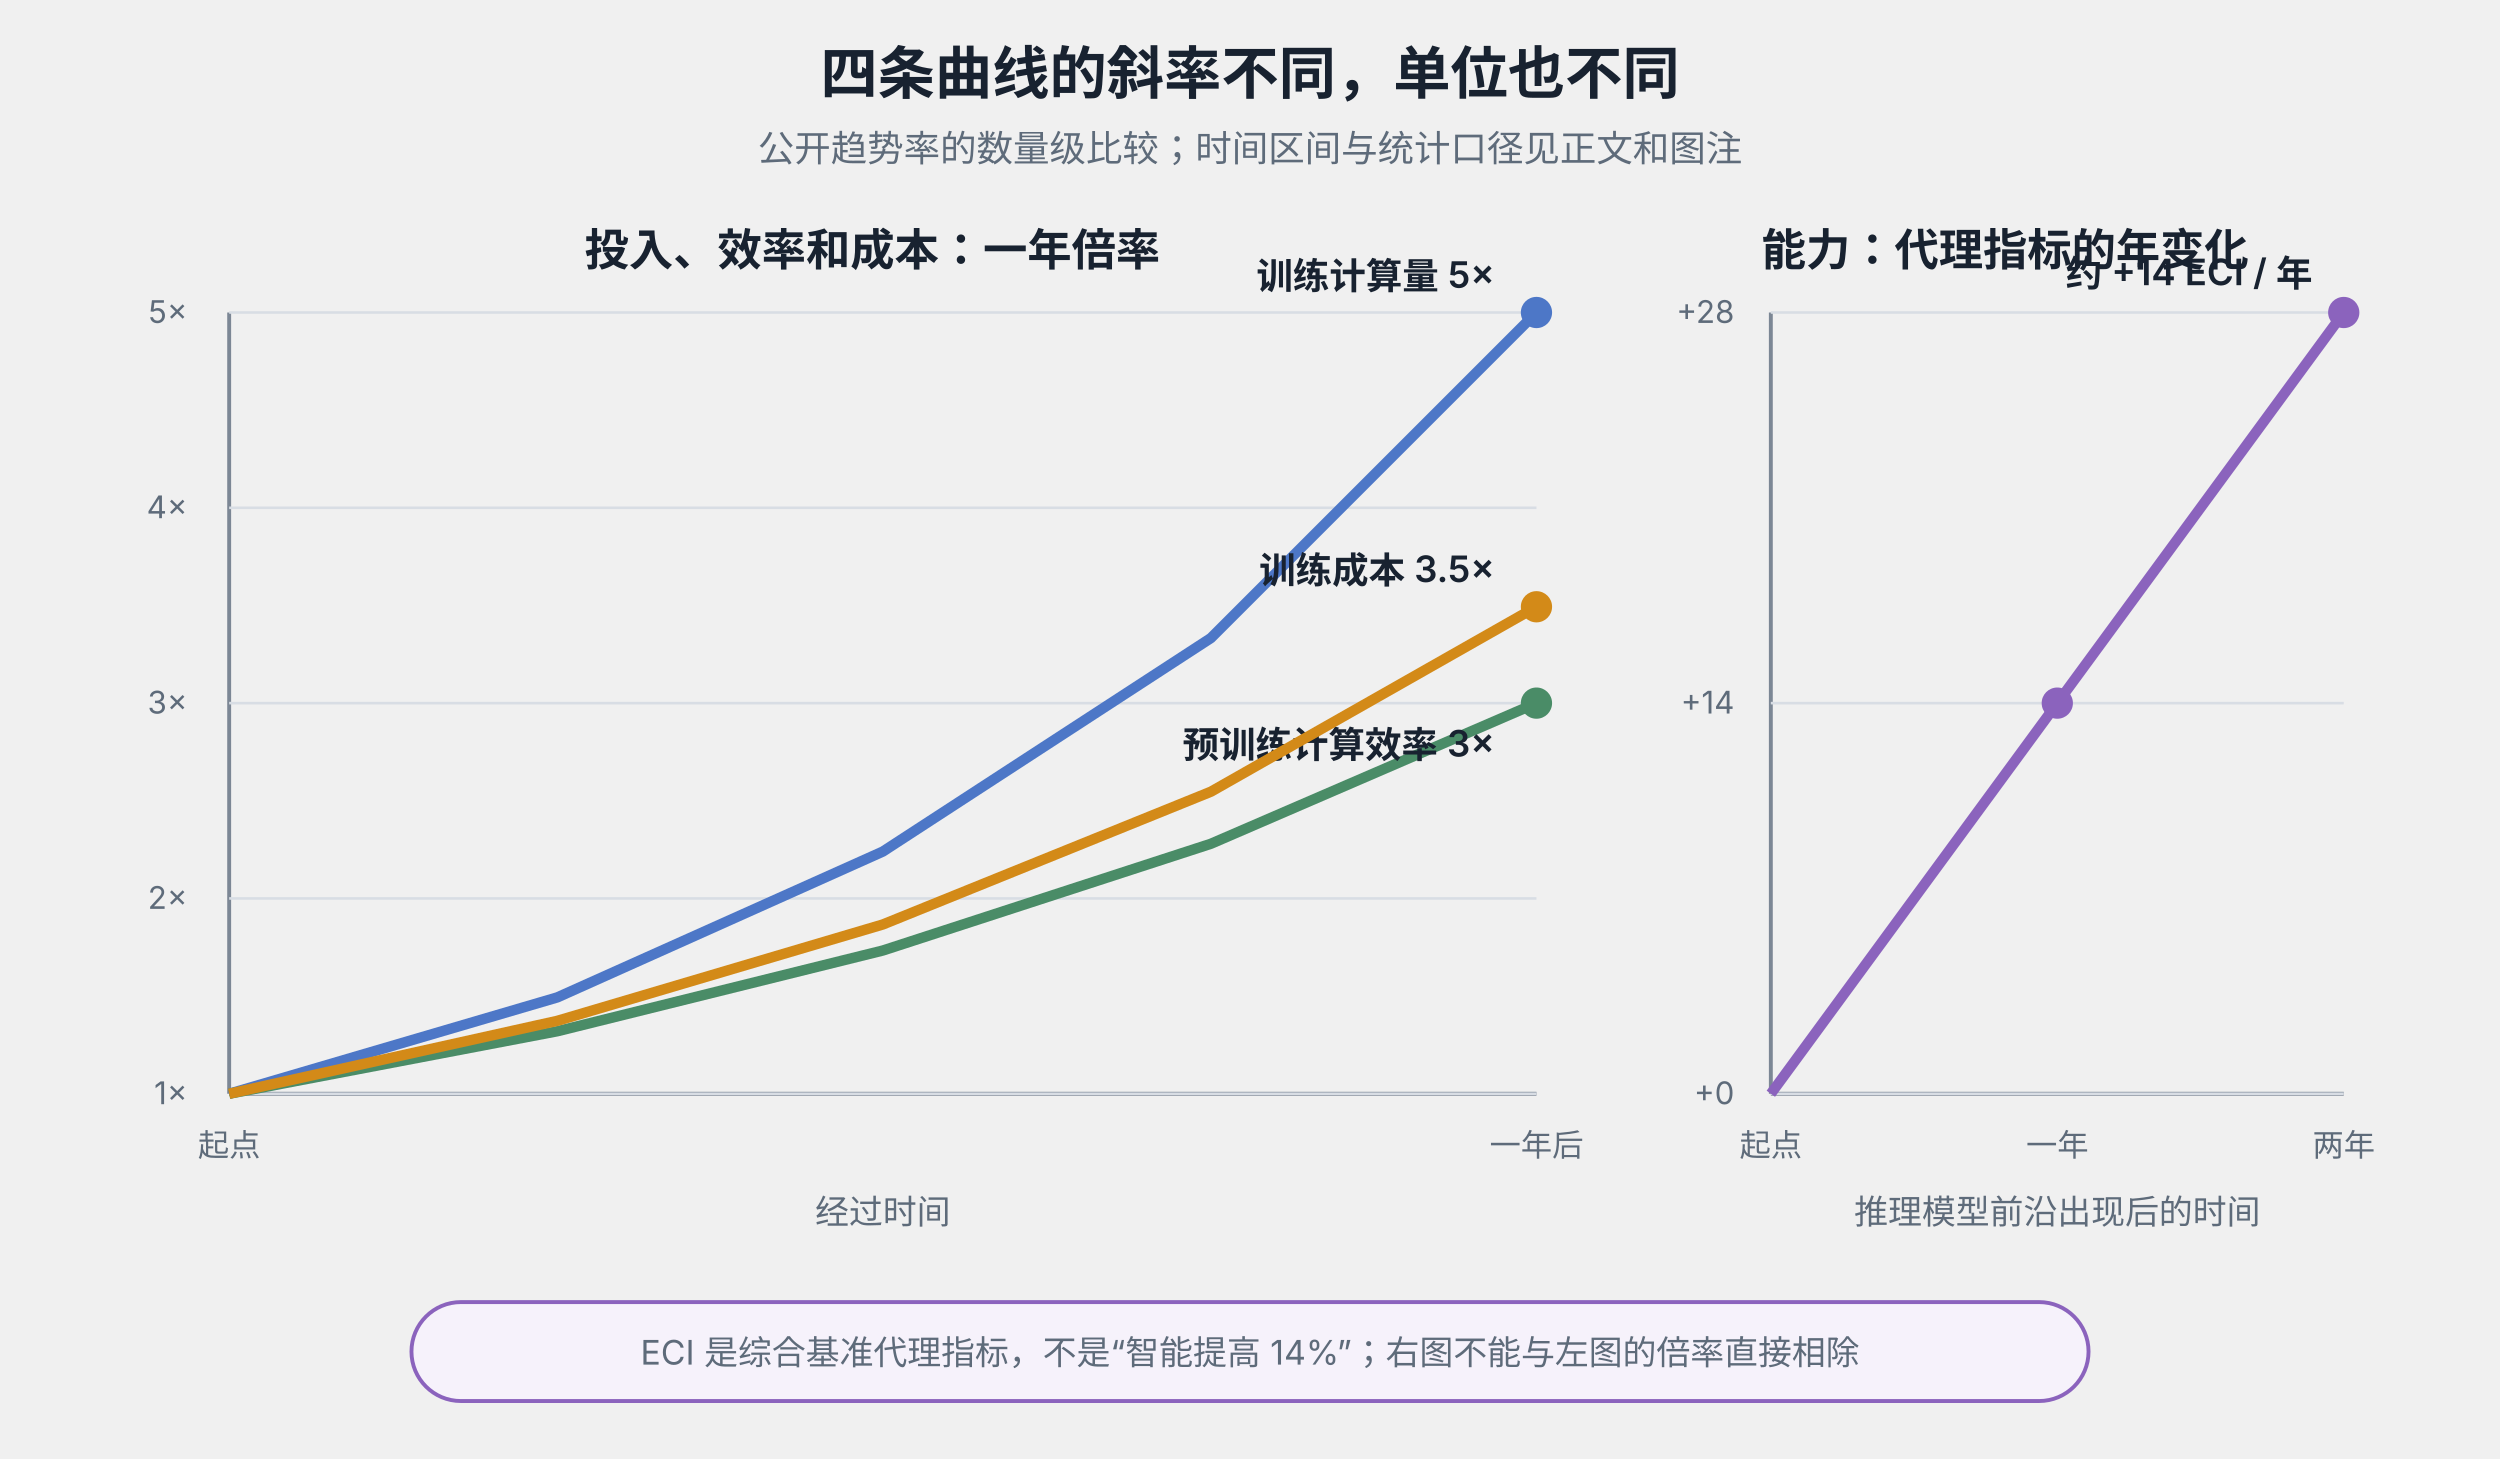
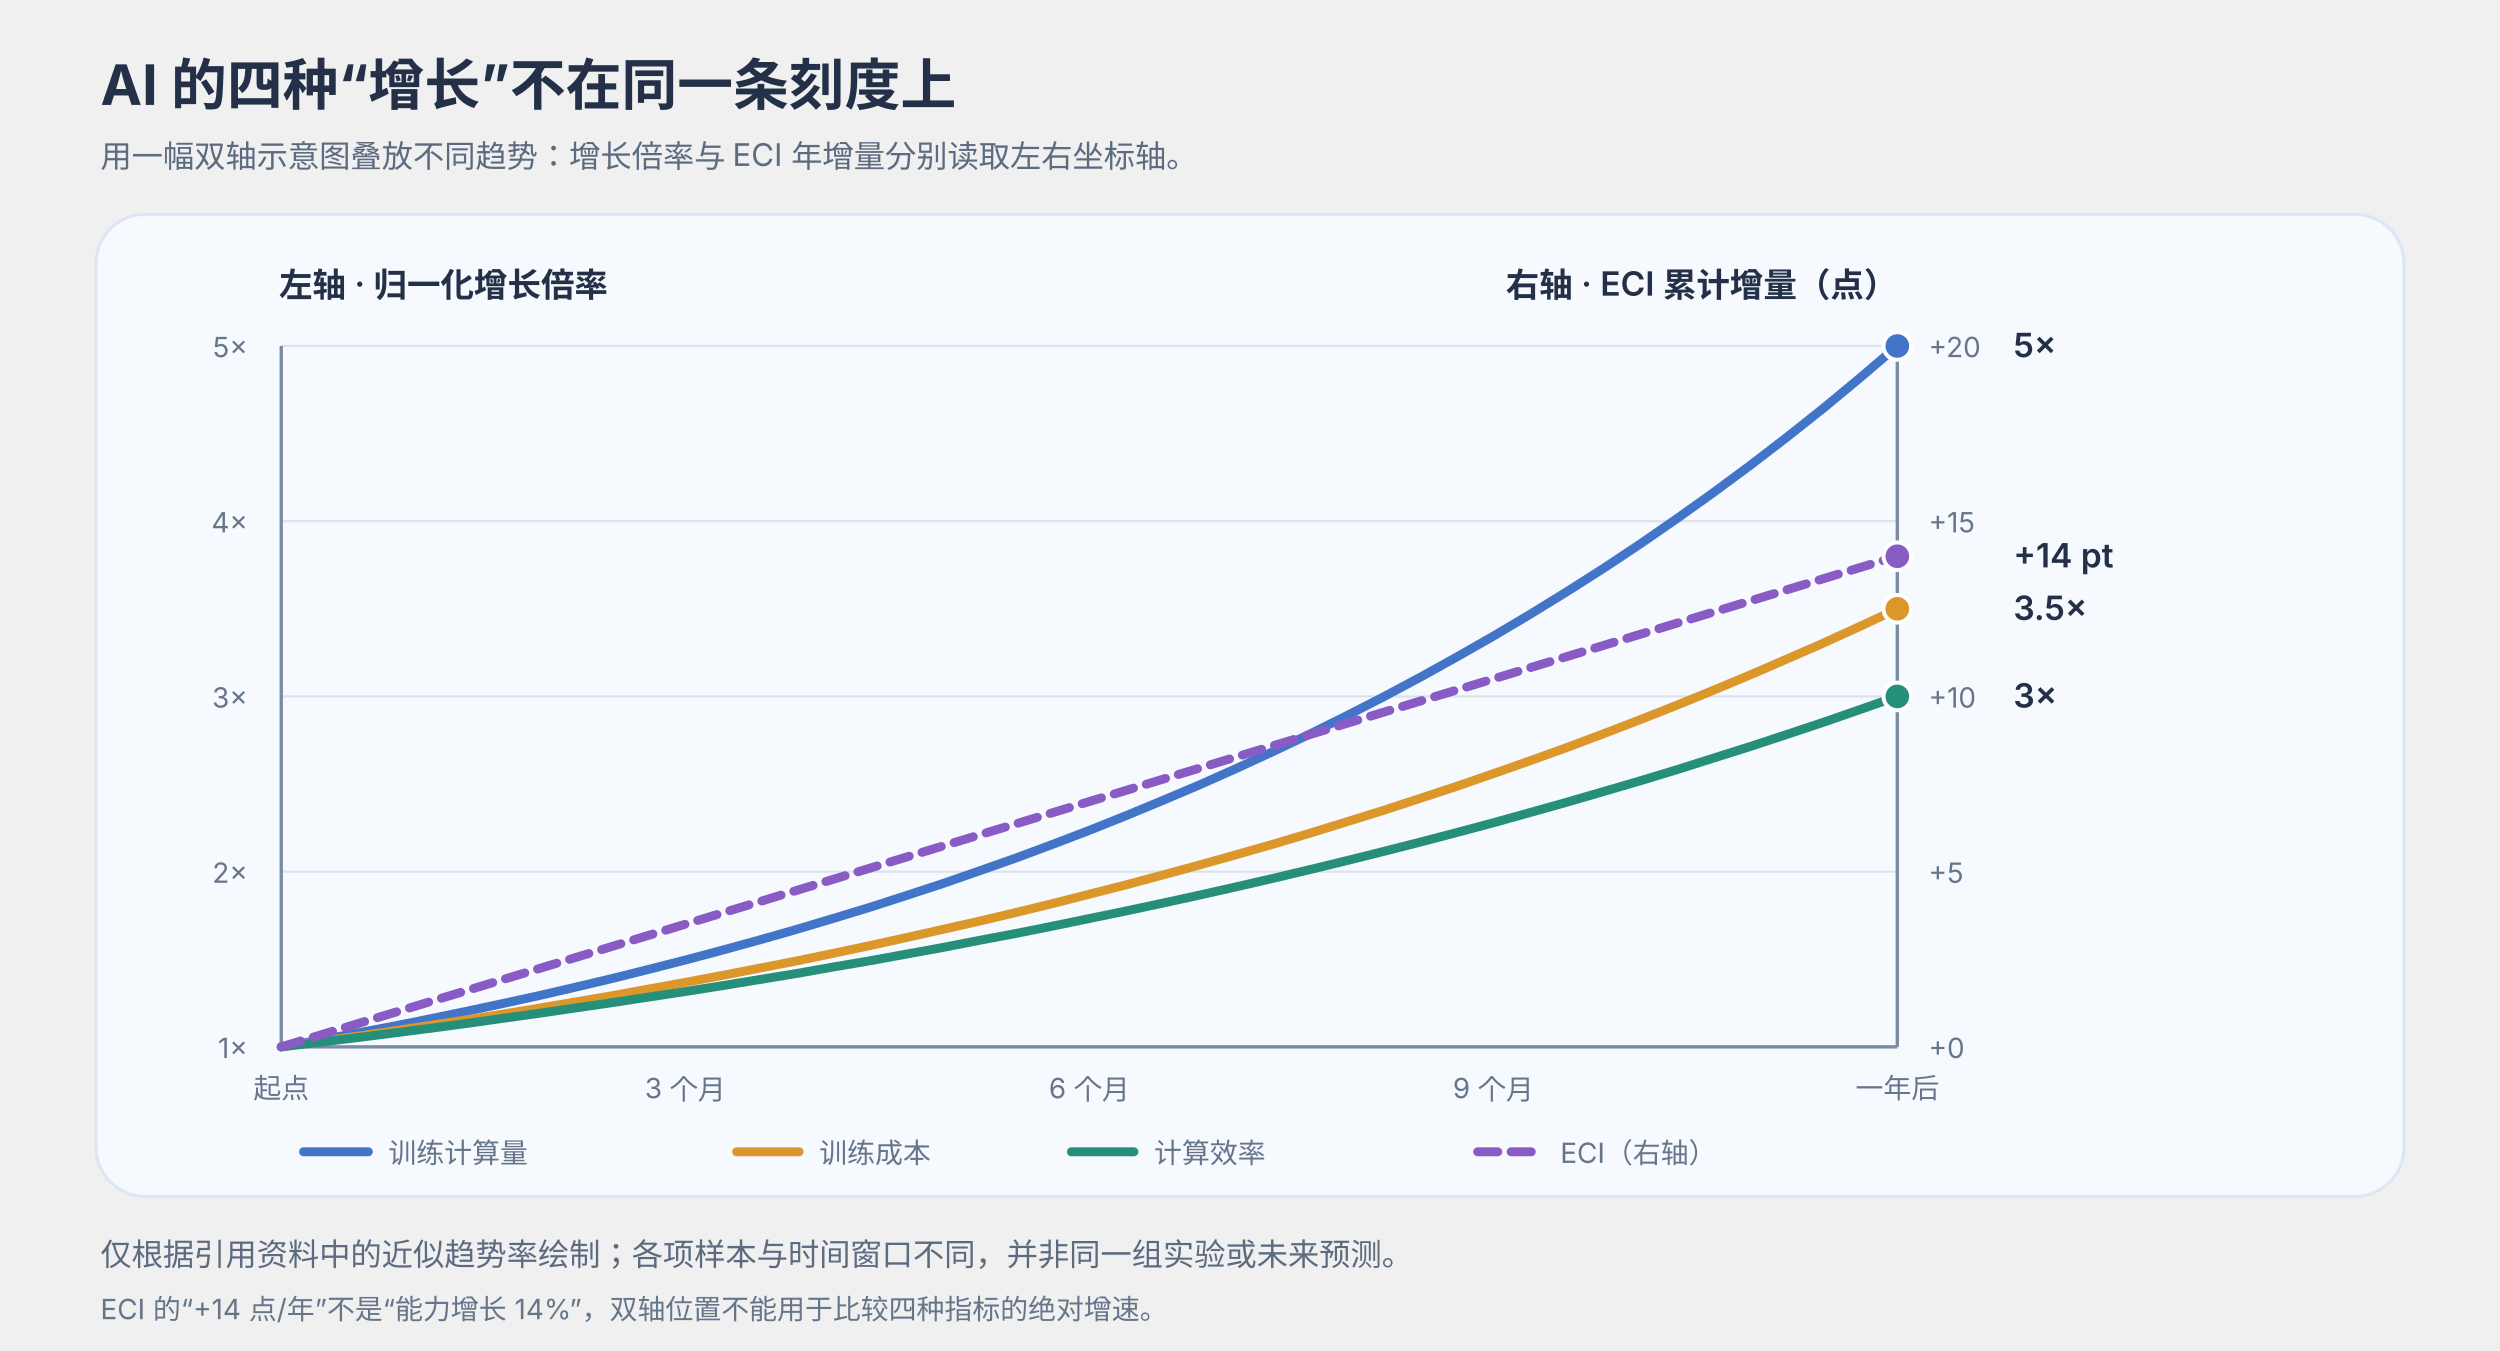
- <svg xmlns="http://www.w3.org/2000/svg" width="960" height="560" viewBox="0 0 960 560" role="img" aria-labelledby="title desc">
+ <svg xmlns="http://www.w3.org/2000/svg" width="1120" height="605" viewBox="0 0 1120 605" role="img" aria-labelledby="title desc">
  <defs>
    <style>
-       text { font-family: -apple-system, BlinkMacSystemFont, "Segoe UI", "PingFang SC", sans-serif; fill: #182230; }
-       .title { font-size: 22px; font-weight: 600; text-anchor: middle; }
-       .subtitle { font-size: 14px; fill: #5e6b7a; text-anchor: middle; }
-       .panel-title { font-size: 17px; font-weight: 600; text-anchor: middle; }
-       .axis { stroke: #7c8795; stroke-width: 1.5; }
-       .grid { stroke: #d8dde4; stroke-width: 1; }
-       .tick-label { font-size: 12px; fill: #5e6b7a; }
-       .axis-title { font-size: 13px; fill: #5e6b7a; text-anchor: middle; }
-       .compute { fill: none; stroke: #4d77c7; stroke-width: 4; }
-       .efficiency { fill: none; stroke: #4a8c67; stroke-width: 4; }
-       .cost { fill: none; stroke: #d38a18; stroke-width: 4; }
-       .capability { fill: none; stroke: #8b63bd; stroke-width: 4; }
-       .compute-dot { fill: #4d77c7; }
-       .efficiency-dot { fill: #4a8c67; }
-       .cost-dot { fill: #d38a18; }
-       .capability-dot { fill: #8b63bd; }
-       .direct-label { font-size: 14px; font-weight: 600; }
-       .note { font-size: 13px; fill: #5e6b7a; }
-       .warning { fill: #f6f2fb; stroke: #8b63bd; stroke-width: 1.5; }
-       @media (prefers-color-scheme: dark) {
-         text { fill: #e9eef5; }
-         .subtitle, .tick-label, .axis-title, .note { fill: #bac4d1; }
-         .axis { stroke: #9aa8ba; }
-         .grid { stroke: #465363; }
-         .compute { stroke: #7ca6ef; }.compute-dot { fill: #7ca6ef; }
-         .efficiency { stroke: #72b48e; }.efficiency-dot { fill: #72b48e; }
-         .cost { stroke: #e3a84c; }.cost-dot { fill: #e3a84c; }
-         .capability { stroke: #b99ae2; }.capability-dot { fill: #b99ae2; }
-         .warning { fill: #302540; stroke: #b99ae2; }
-       }
-     </style>
+ text {font-family:-apple-system,BlinkMacSystemFont,"Segoe UI","PingFang SC","Microsoft YaHei",sans-serif;fill:#233047}
+ .h1{font-size:25px;font-weight:700}.sub{font-size:14px;fill:#5c6b80}.label{font-size:15px;font-weight:600}
+ .small{font-size:12.5px;fill:#66768a}.big{font-size:20px;font-weight:700}
+ .panel{fill:#f6f9fe;stroke:#dce6f4;stroke-width:1.4}.grid{stroke:#dce3ee;stroke-width:1}
+ .axis{stroke:#7b8ca2;stroke-width:1.5}.dashed{stroke-dasharray:6 7}.blue{stroke:#4275c8;fill:none;stroke-width:4;stroke-linecap:round;stroke-linejoin:round}
+ .gold{stroke:#dc972b;fill:none;stroke-width:4;stroke-linecap:round;stroke-linejoin:round}
+ .green{stroke:#268f79;fill:none;stroke-width:4;stroke-linecap:round;stroke-linejoin:round}
+ .violet{stroke:#895bc5;fill:none;stroke-width:4;stroke-linecap:round;stroke-linejoin:round}
+ 
+ @media(prefers-color-scheme:dark){
+ text{fill:#e9eef7}.sub,.small{fill:#b7c4d6}.panel{fill:#1d2939;stroke:#43516a}
+ .grid{stroke:#3e4a5c}.axis{stroke:#9aabc0}
+ .blue{stroke:#82aaff}.gold{stroke:#f2b85a}.green{stroke:#76ceb4}.violet{stroke:#c39ced}
+ }
+ </style>
  </defs>
-   <text x="480" y="36" class="title">四条曲线的斜率不同，单位也不同</text>
-   <text x="480" y="62" class="subtitle">公开趋势率的数量级比较；时间区间与统计口径见正文和图注</text>
-   <text x="335" y="102" class="panel-title">投入、效率和成本：一年倍率</text>
-   <text x="770" y="102" class="panel-title">能力：代理指标的年变化</text>
-   <g aria-label="训练计算量、预训练计算效率和训练成本的一年倍率">
-     <line x1="88" y1="420" x2="590" y2="420" class="axis" />
-     <line x1="88" y1="120" x2="88" y2="420" class="axis" />
-     <line x1="88" y1="420" x2="590" y2="420" class="grid" />
-     <line x1="88" y1="345" x2="590" y2="345" class="grid" />
-     <line x1="88" y1="270" x2="590" y2="270" class="grid" />
-     <line x1="88" y1="195" x2="590" y2="195" class="grid" />
-     <line x1="88" y1="120" x2="590" y2="120" class="grid" />
-     <text x="72" y="424" class="tick-label" text-anchor="end">1×</text>
-     <text x="72" y="349" class="tick-label" text-anchor="end">2×</text>
-     <text x="72" y="274" class="tick-label" text-anchor="end">3×</text>
-     <text x="72" y="199" class="tick-label" text-anchor="end">4×</text>
-     <text x="72" y="124" class="tick-label" text-anchor="end">5×</text>
-     <text x="88" y="444" class="tick-label" text-anchor="middle">起点</text>
-     <text x="590" y="444" class="tick-label" text-anchor="middle">一年后</text>
-     <text x="339" y="470" class="axis-title">经过时间</text>
-     <polyline points="88,420 214,383 339,327 465,245 590,120" class="compute" />
-     <circle cx="590" cy="120" r="6" class="compute-dot" />
-     <text x="574" y="111" class="direct-label" text-anchor="end">训练计算量 5×</text>
-     <polyline points="88,420 214,396 339,365 465,324 590,270" class="efficiency" />
-     <circle cx="590" cy="270" r="6" class="efficiency-dot" />
-     <text x="574" y="291" class="direct-label" text-anchor="end">预训练计算效率 3×</text>
-     <polyline points="88,420 214,392 339,355 465,304 590,233" class="cost" />
-     <circle cx="590" cy="233" r="6" class="cost-dot" />
-     <text x="574" y="224" class="direct-label" text-anchor="end">训练成本 3.5×</text>
+   <text x="45" y="47" class="h1">AI 的四种“增长”不在同一条刻度上</text>
+   <text x="45" y="75" class="sub">用一幅双轴示意图叠放不同趋势：增长倍率与 ECI 年增量分别读取左右坐标轴。</text>
+   <rect class="panel" x="43" y="96" width="1034" height="440" rx="22" />
+   <text x="125" y="133" class="label">左轴 · 归一化增长倍率</text>
+   <text x="850" y="133" class="label" text-anchor="end">右轴 · ECI 累计增量（点）</text>
+   <line x1="126" y1="469" x2="850" y2="469" class="grid" />
+   <text x="111" y="474" class="small" text-anchor="end">1×</text>
+   <line x1="126" y1="390.5" x2="850" y2="390.5" class="grid" />
+   <text x="111" y="395.5" class="small" text-anchor="end">2×</text>
+   <line x1="126" y1="312" x2="850" y2="312" class="grid" />
+   <text x="111" y="317" class="small" text-anchor="end">3×</text>
+   <line x1="126" y1="233.5" x2="850" y2="233.5" class="grid" />
+   <text x="111" y="238.5" class="small" text-anchor="end">4×</text>
+   <line x1="126" y1="155" x2="850" y2="155" class="grid" />
+   <text x="111" y="160" class="small" text-anchor="end">5×</text>
+   <text x="864" y="474" class="small">+0</text>
+   <text x="864" y="395.5" class="small">+5</text>
+   <text x="864" y="317" class="small">+10</text>
+   <text x="864" y="238.5" class="small">+15</text>
+   <text x="864" y="160" class="small">+20</text>
+   <line x1="126" y1="155" x2="126" y2="469" class="axis" />
+   <line x1="850" y1="155" x2="850" y2="469" class="axis" />
+   <line x1="126" y1="469" x2="850" y2="469" class="axis" />
+   <text x="126" y="492" class="small" text-anchor="middle">起点</text>
+   <text x="307" y="492" class="small" text-anchor="middle">3 个月</text>
+   <text x="488" y="492" class="small" text-anchor="middle">6 个月</text>
+   <text x="669" y="492" class="small" text-anchor="middle">9 个月</text>
+   <text x="850" y="492" class="small" text-anchor="middle">一年后</text>
+   <path d="M126.0 469.0 L142.5 466.1 L158.9 463.0 L175.4 459.9 L191.8 456.6 L208.3 453.2 L224.7 449.7 L241.2 446.1 L257.6 442.3 L274.1 438.4 L290.5 434.3 L307.0 430.1 L323.5 425.7 L339.9 421.2 L356.4 416.5 L372.8 411.6 L389.3 406.6 L405.7 401.3 L422.2 395.9 L438.6 390.2 L455.1 384.4 L471.5 378.3 L488.0 372.0 L504.5 365.4 L520.9 358.6 L537.4 351.6 L553.8 344.3 L570.3 336.7 L586.7 328.9 L603.2 320.7 L619.6 312.3 L636.1 303.5 L652.5 294.4 L669.0 285.0 L685.5 275.2 L701.9 265.1 L718.4 254.6 L734.8 243.7 L751.3 232.3 L767.7 220.6 L784.2 208.4 L800.6 195.8 L817.1 182.7 L833.5 169.1 L850.0 155.0" class="blue" />
+   <path d="M126.0 469.0 L142.5 466.7 L158.9 464.4 L175.4 462.0 L191.8 459.5 L208.3 457.0 L224.7 454.4 L241.2 451.7 L257.6 448.9 L274.1 446.1 L290.5 443.1 L307.0 440.1 L323.5 437.0 L339.9 433.8 L356.4 430.6 L372.8 427.2 L389.3 423.7 L405.7 420.1 L422.2 416.4 L438.6 412.7 L455.1 408.8 L471.5 404.8 L488.0 400.6 L504.5 396.4 L520.9 392.0 L537.4 387.5 L553.8 382.9 L570.3 378.2 L586.7 373.3 L603.2 368.2 L619.6 363.1 L636.1 357.7 L652.5 352.3 L669.0 346.6 L685.5 340.8 L701.9 334.9 L718.4 328.7 L734.8 322.4 L751.3 315.9 L767.7 309.2 L784.2 302.3 L800.6 295.2 L817.1 288.0 L833.5 280.5 L850.0 272.8" class="gold" />
+   <path d="M126.0 469.0 L142.5 467.0 L158.9 465.0 L175.4 462.9 L191.8 460.8 L208.3 458.6 L224.7 456.3 L241.2 454.0 L257.6 451.6 L274.1 449.2 L290.5 446.7 L307.0 444.2 L323.5 441.6 L339.9 438.9 L356.4 436.2 L372.8 433.3 L389.3 430.5 L405.7 427.5 L422.2 424.5 L438.6 421.3 L455.1 418.2 L471.5 414.9 L488.0 411.5 L504.5 408.1 L520.9 404.6 L537.4 401.0 L553.8 397.3 L570.3 393.5 L586.7 389.6 L603.2 385.6 L619.6 381.5 L636.1 377.3 L652.5 373.0 L669.0 368.6 L685.5 364.0 L701.9 359.4 L718.4 354.6 L734.8 349.8 L751.3 344.8 L767.7 339.6 L784.2 334.4 L800.6 329.0 L817.1 323.5 L833.5 317.8 L850.0 312.0" class="green" />
+   <path d="M126 469 L850 249.2" class="violet" stroke-dasharray="9 6" />
+   <circle cx="850" cy="155" r="6.2" fill="#4275c8" stroke="#fff" stroke-width="1.8" />
+   <text x="902" y="160" class="label">5×</text>
+   <circle cx="850" cy="249.2" r="6.2" fill="#895bc5" stroke="#fff" stroke-width="1.8" />
+   <text x="902" y="254.2" class="label">+14 pt</text>
+   <circle cx="850" cy="272.75" r="6.2" fill="#dc972b" stroke="#fff" stroke-width="1.8" />
+   <text x="902" y="277.75" class="label">3.5×</text>
+   <circle cx="850" cy="312" r="6.2" fill="#268f79" stroke="#fff" stroke-width="1.8" />
+   <text x="902" y="317" class="label">3×</text>
+   <g>
+     <line x1="136" y1="516" x2="165" y2="516" class="blue" />
+     <text x="174" y="521" class="small">训练计算量</text>
+     <line x1="330" y1="516" x2="358" y2="516" class="gold" />
+     <text x="367" y="521" class="small">训练成本</text>
+     <line x1="480" y1="516" x2="508" y2="516" class="green" />
+     <text x="517" y="521" class="small">计算效率</text>
+     <line x1="662" y1="516" x2="691" y2="516" class="violet" stroke-dasharray="9 6" />
+     <text x="699" y="521" class="small">ECI（右轴）</text>
  </g>
-   <g aria-label="Epoch Capabilities Index 每年提高十四点">
-     <line x1="680" y1="420" x2="900" y2="420" class="axis" />
-     <line x1="680" y1="120" x2="680" y2="420" class="axis" />
-     <line x1="680" y1="420" x2="900" y2="420" class="grid" />
-     <line x1="680" y1="270" x2="900" y2="270" class="grid" />
-     <line x1="680" y1="120" x2="900" y2="120" class="grid" />
-     <text x="666" y="424" class="tick-label" text-anchor="end">+0</text>
-     <text x="666" y="274" class="tick-label" text-anchor="end">+14</text>
-     <text x="666" y="124" class="tick-label" text-anchor="end">+28</text>
-     <text x="680" y="444" class="tick-label" text-anchor="middle">起点</text>
-     <text x="790" y="444" class="tick-label" text-anchor="middle">一年</text>
-     <text x="900" y="444" class="tick-label" text-anchor="middle">两年</text>
-     <text x="790" y="470" class="axis-title">推理模型前沿出现后的时间</text>
-     <polyline points="680,420 790,270 900,120" class="capability" />
-     <circle cx="790" cy="270" r="6" class="capability-dot" />
-     <circle cx="900" cy="120" r="6" class="capability-dot" />
-     <text x="888" y="110" class="direct-label" text-anchor="end">约 +14 ECI / 年</text>
-   </g>
-   <rect x="158" y="500" width="644" height="38" rx="19" class="warning" />
-   <text x="480" y="524" class="note" text-anchor="middle">ECI 是综合基准代理指标，不是“智能提高 14%”；右图不能与左图的倍率直接相除</text>
+   <text x="45" y="567" class="sub">仅根据引用资料中的近似趋势率绘制；各项样本与时间窗口不同，并非同一组实验或未来预测。</text>
+   <text x="45" y="591" class="small">ECI 的“+14 点/年”不是“能力增长 14%”，双轴位置不能用于比较四种指标的绝对增速。</text>
</svg>
